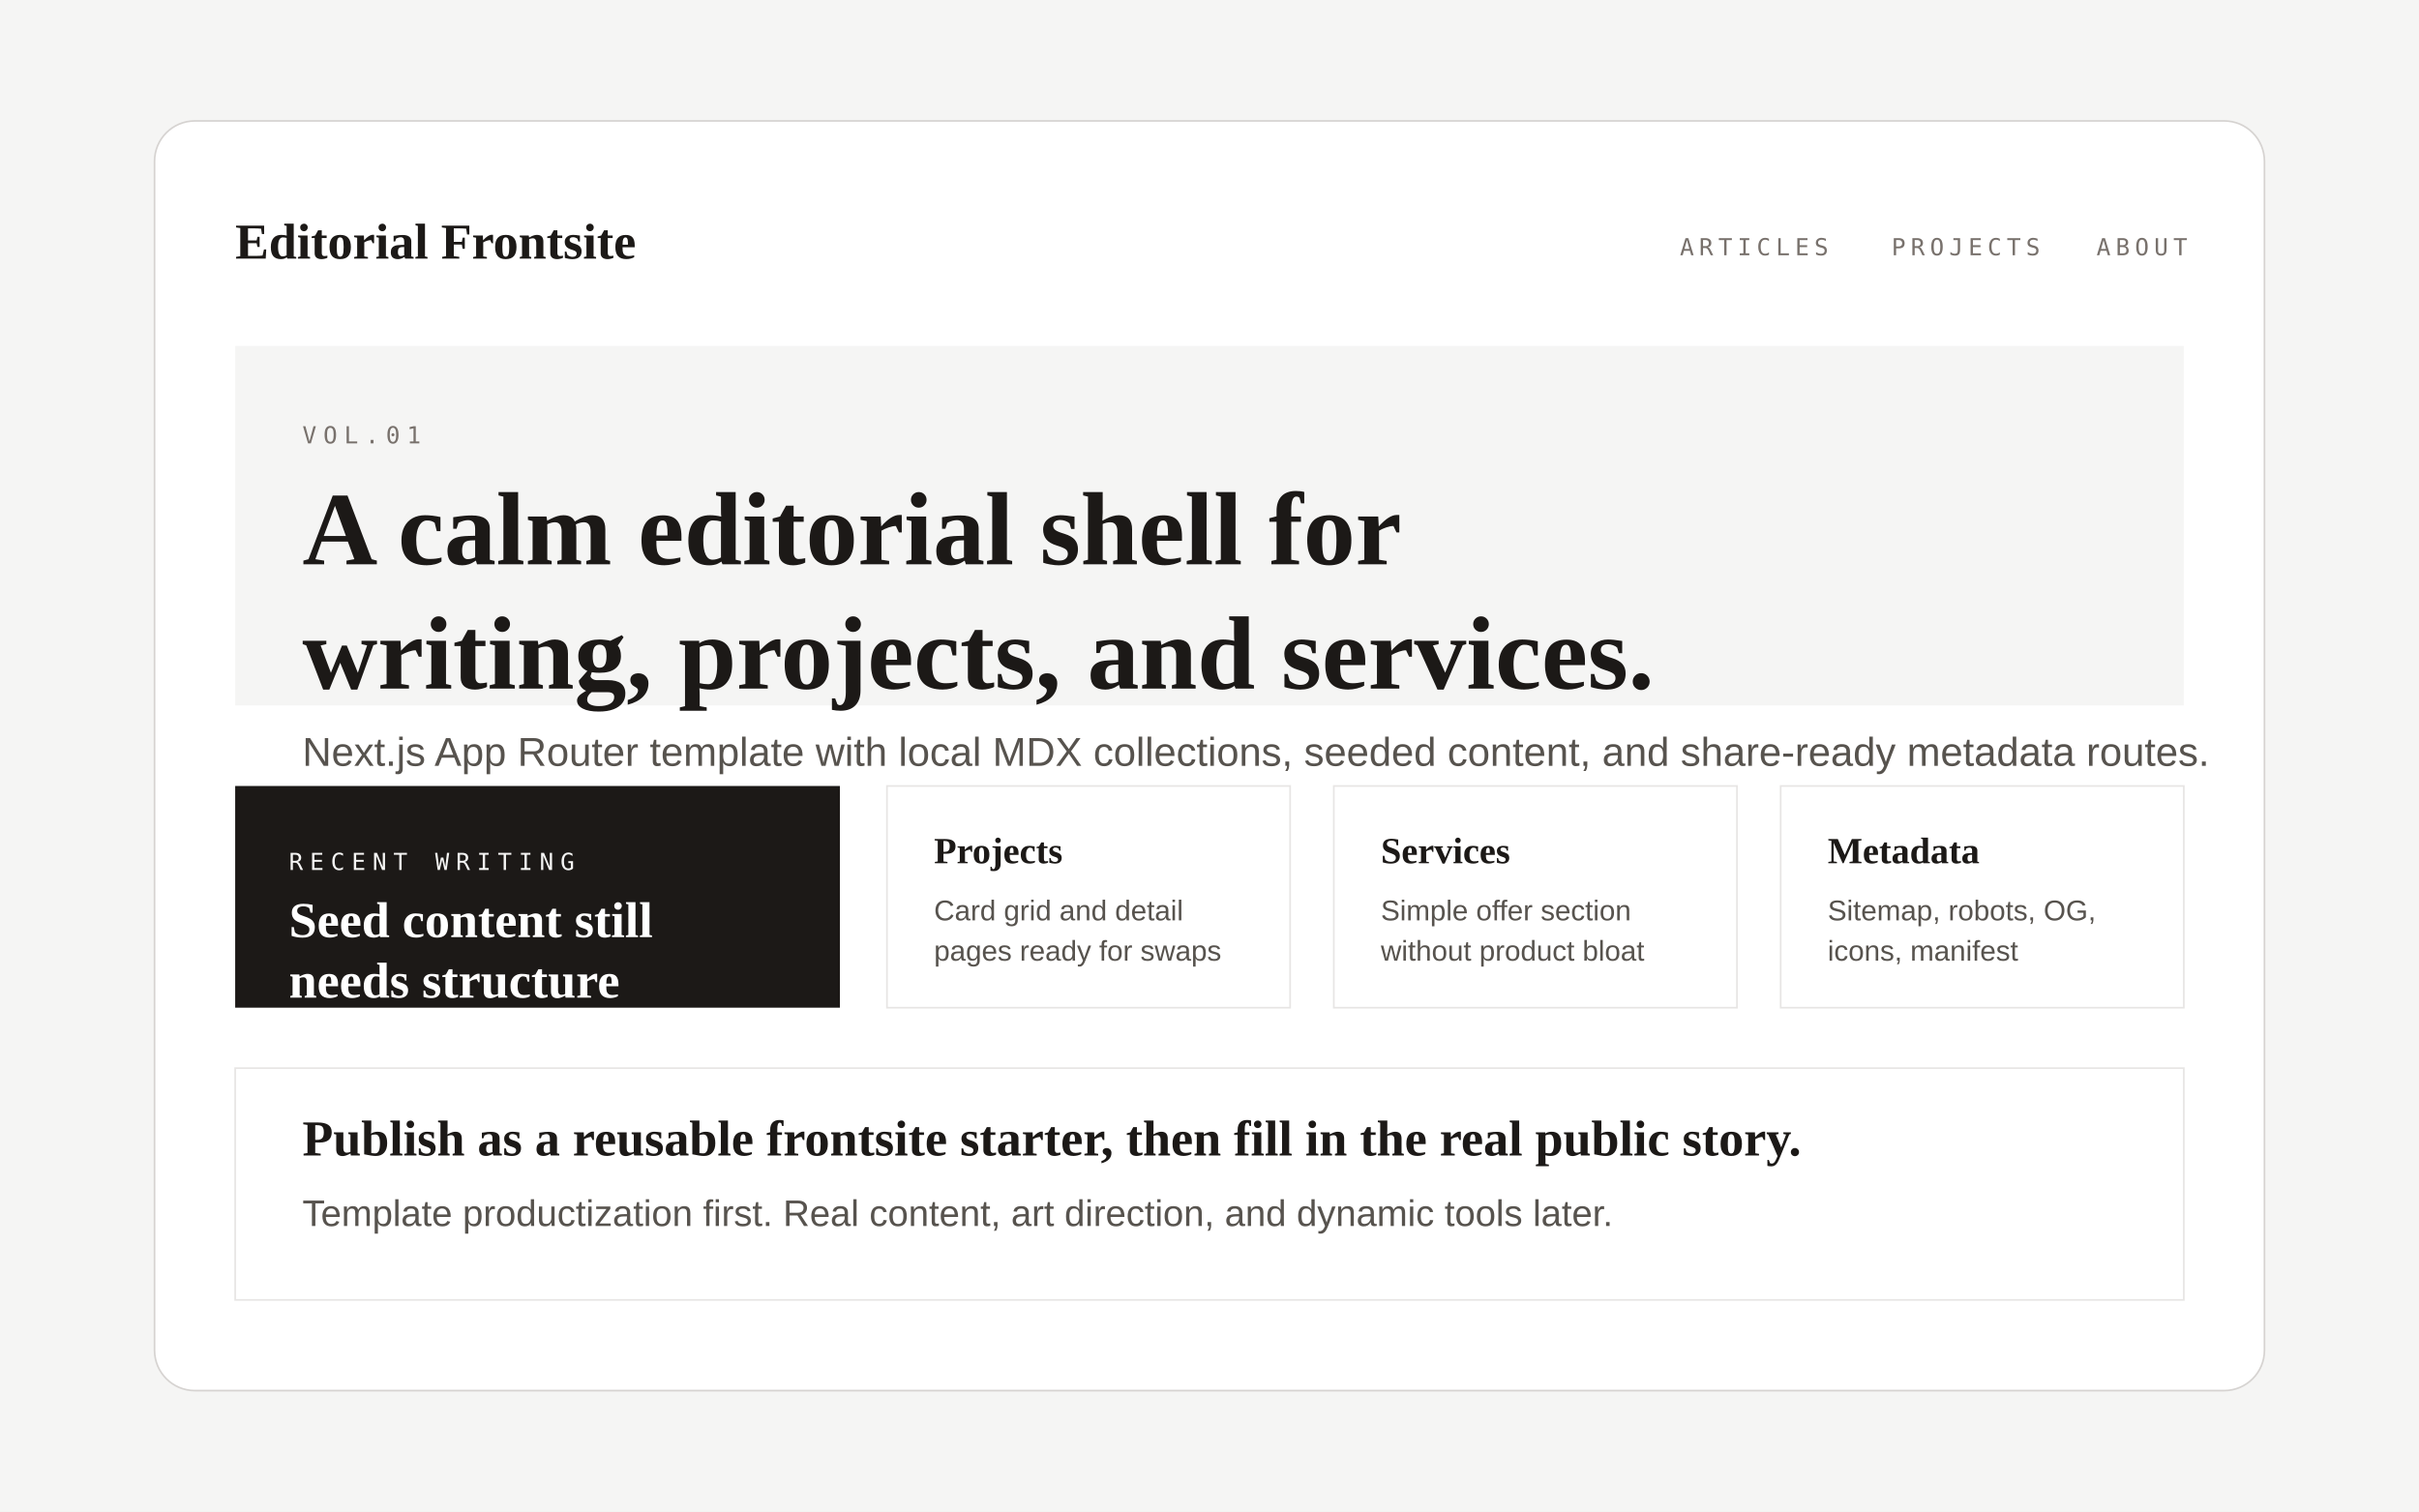
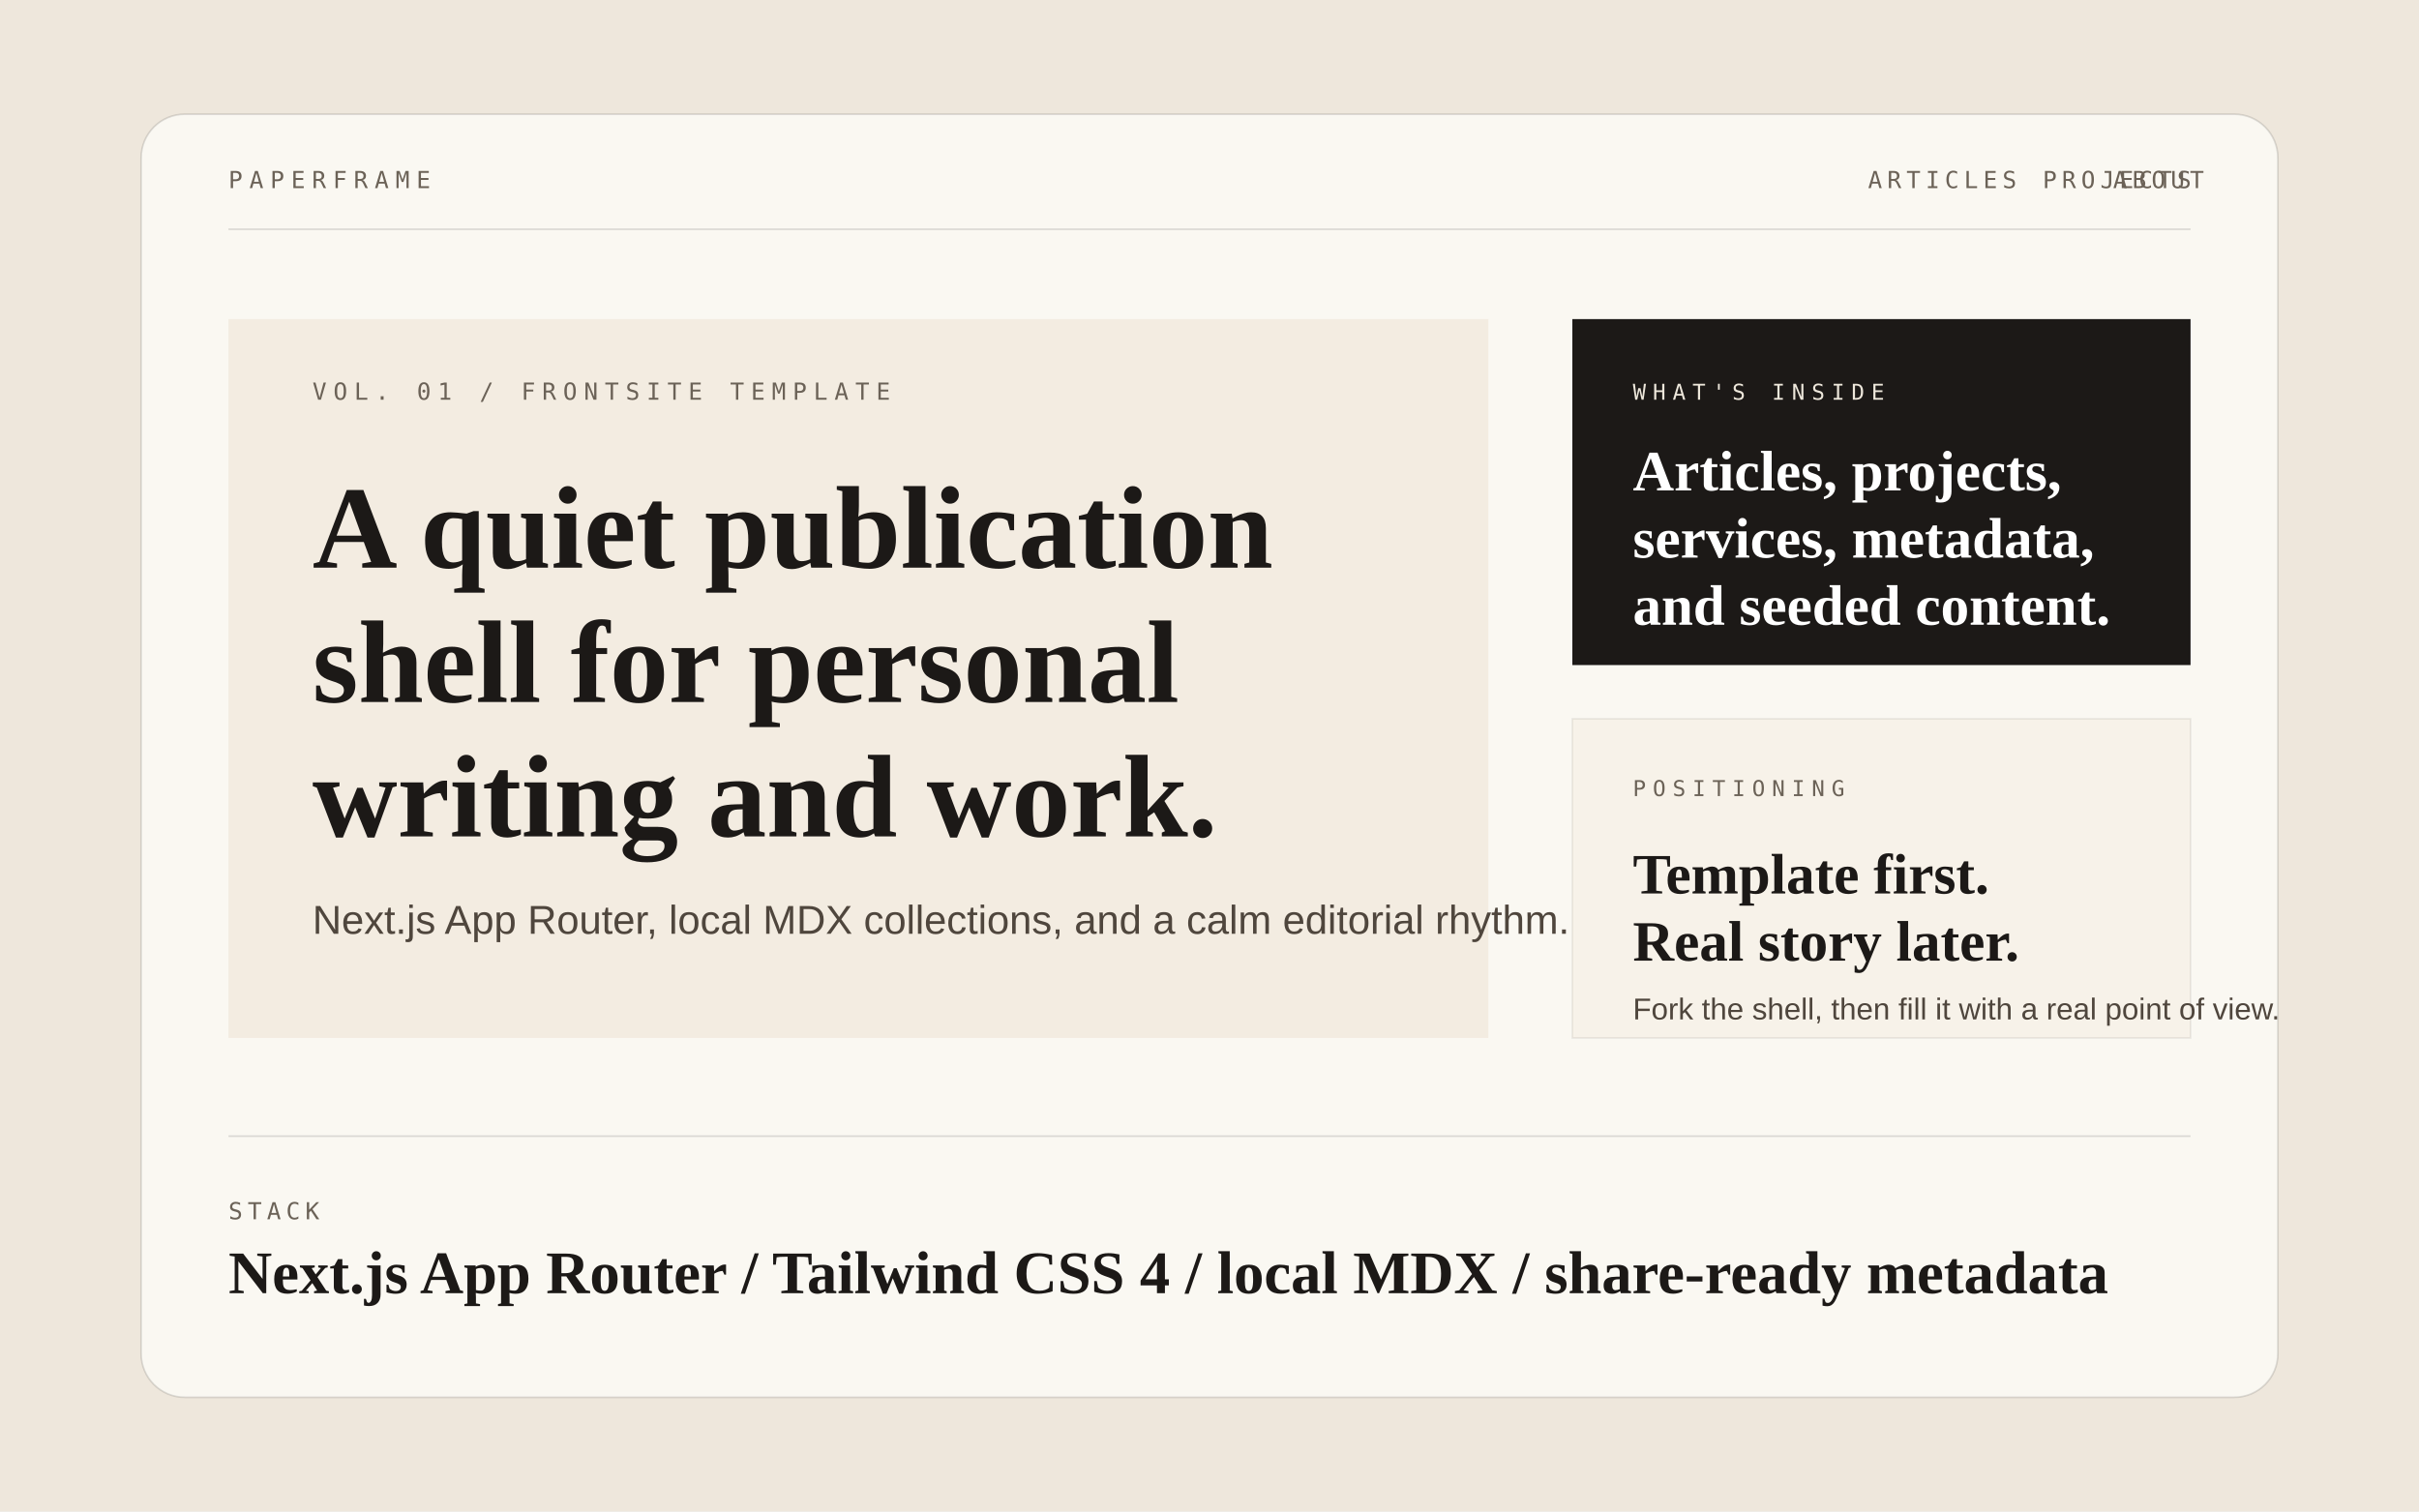
<svg xmlns="http://www.w3.org/2000/svg" width="1440" height="900" viewBox="0 0 1440 900" fill="none">
-   <rect width="1440" height="900" fill="#F5F5F4" />
-   <rect x="92" y="72" width="1256" height="756" rx="24" fill="white" stroke="#D6D3D1" />
-   <rect x="140" y="118" width="1160" height="56" fill="white" />
-   <text x="140" y="154" fill="#1C1917" font-family="Georgia, 'Times New Roman', serif" font-size="30" font-weight="700">Editorial Frontsite</text>
-   <text x="1000" y="152" fill="#78716C" font-family="'SFMono-Regular', Menlo, monospace" font-size="14" letter-spacing="3">ARTICLES</text>
-   <text x="1126" y="152" fill="#78716C" font-family="'SFMono-Regular', Menlo, monospace" font-size="14" letter-spacing="3">PROJECTS</text>
-   <text x="1248" y="152" fill="#78716C" font-family="'SFMono-Regular', Menlo, monospace" font-size="14" letter-spacing="3">ABOUT</text>
-   <rect x="140" y="206" width="1160" height="214" fill="#F5F5F4" />
-   <text x="180" y="264" fill="#78716C" font-family="'SFMono-Regular', Menlo, monospace" font-size="14" letter-spacing="4">VOL.01</text>
-   <text x="180" y="336" fill="#1C1917" font-family="Georgia, 'Times New Roman', serif" font-size="62" font-weight="700">A calm editorial shell for</text>
-   <text x="180" y="410" fill="#1C1917" font-family="Georgia, 'Times New Roman', serif" font-size="62" font-weight="700">writing, projects, and services.</text>
-   <text x="180" y="456" fill="#57534E" font-family="Arial, sans-serif" font-size="24">Next.js App Router template with local MDX collections, seeded content, and share-ready metadata routes.</text>
-   <rect x="140" y="468" width="360" height="132" fill="#1C1917" />
-   <text x="172" y="518" fill="#F5F5F4" font-family="'SFMono-Regular', Menlo, monospace" font-size="14" letter-spacing="4">RECENT WRITING</text>
-   <text x="172" y="558" fill="white" font-family="Georgia, 'Times New Roman', serif" font-size="30" font-weight="700">Seed content still</text>
-   <text x="172" y="594" fill="white" font-family="Georgia, 'Times New Roman', serif" font-size="30" font-weight="700">needs structure</text>
-   <rect x="528" y="468" width="240" height="132" fill="white" stroke="#E7E5E4" />
-   <rect x="794" y="468" width="240" height="132" fill="white" stroke="#E7E5E4" />
-   <rect x="1060" y="468" width="240" height="132" fill="white" stroke="#E7E5E4" />
-   <text x="556" y="514" fill="#1C1917" font-family="Georgia, 'Times New Roman', serif" font-size="22" font-weight="700">Projects</text>
-   <text x="556" y="548" fill="#57534E" font-family="Arial, sans-serif" font-size="17">Card grid and detail</text>
-   <text x="556" y="572" fill="#57534E" font-family="Arial, sans-serif" font-size="17">pages ready for swaps</text>
-   <text x="822" y="514" fill="#1C1917" font-family="Georgia, 'Times New Roman', serif" font-size="22" font-weight="700">Services</text>
-   <text x="822" y="548" fill="#57534E" font-family="Arial, sans-serif" font-size="17">Simple offer section</text>
-   <text x="822" y="572" fill="#57534E" font-family="Arial, sans-serif" font-size="17">without product bloat</text>
-   <text x="1088" y="514" fill="#1C1917" font-family="Georgia, 'Times New Roman', serif" font-size="22" font-weight="700">Metadata</text>
-   <text x="1088" y="548" fill="#57534E" font-family="Arial, sans-serif" font-size="17">Sitemap, robots, OG,</text>
-   <text x="1088" y="572" fill="#57534E" font-family="Arial, sans-serif" font-size="17">icons, manifest</text>
-   <rect x="140" y="636" width="1160" height="138" fill="white" stroke="#E7E5E4" />
-   <text x="180" y="688" fill="#1C1917" font-family="Georgia, 'Times New Roman', serif" font-size="30" font-weight="700">Publish as a reusable frontsite starter, then fill in the real public story.</text>
-   <text x="180" y="730" fill="#57534E" font-family="Arial, sans-serif" font-size="22">Template productization first. Real content, art direction, and dynamic tools later.</text>
+   <rect width="1440" height="900" fill="#EEE7DC" />
+   <rect x="84" y="68" width="1272" height="764" rx="26" fill="#FAF8F2" stroke="#1C1917" stroke-opacity="0.14" />
+   <line x1="136" y1="136.5" x2="1304" y2="136.5" stroke="#1C1917" stroke-opacity="0.14" />
+   <text x="136" y="112" fill="#6B6257" font-family="'SFMono-Regular', Menlo, monospace" font-size="14" letter-spacing="4">PAPERFRAME</text>
+   <text x="1112" y="112" fill="#6B6257" font-family="'SFMono-Regular', Menlo, monospace" font-size="14" letter-spacing="3">ARTICLES</text>
+   <text x="1216" y="112" fill="#6B6257" font-family="'SFMono-Regular', Menlo, monospace" font-size="14" letter-spacing="3">PROJECTS</text>
+   <text x="1312" y="112" fill="#6B6257" font-family="'SFMono-Regular', Menlo, monospace" font-size="14" text-anchor="end" letter-spacing="3">ABOUT</text>
+   <rect x="136" y="190" width="750" height="428" fill="#F3ECE1" />
+   <text x="186" y="238" fill="#6B6257" font-family="'SFMono-Regular', Menlo, monospace" font-size="14" letter-spacing="4">VOL. 01 / FRONTSITE TEMPLATE</text>
+   <text x="186" y="338" fill="#1C1917" font-family="Georgia, 'Times New Roman', serif" font-size="70" font-weight="700">A quiet publication</text>
+   <text x="186" y="418" fill="#1C1917" font-family="Georgia, 'Times New Roman', serif" font-size="70" font-weight="700">shell for personal</text>
+   <text x="186" y="498" fill="#1C1917" font-family="Georgia, 'Times New Roman', serif" font-size="70" font-weight="700">writing and work.</text>
+   <text x="186" y="556" fill="#4F463D" font-family="Arial, sans-serif" font-size="24">Next.js App Router, local MDX collections, and a calm editorial rhythm.</text>
+   <rect x="936" y="190" width="368" height="206" fill="#1C1917" />
+   <text x="972" y="238" fill="#EDE7DB" font-family="'SFMono-Regular', Menlo, monospace" font-size="13" letter-spacing="4">WHAT'S INSIDE</text>
+   <text x="972" y="292" fill="white" font-family="Georgia, 'Times New Roman', serif" font-size="34" font-weight="700">Articles, projects,</text>
+   <text x="972" y="332" fill="white" font-family="Georgia, 'Times New Roman', serif" font-size="34" font-weight="700">services, metadata,</text>
+   <text x="972" y="372" fill="white" font-family="Georgia, 'Times New Roman', serif" font-size="34" font-weight="700">and seeded content.</text>
+   <rect x="936" y="428" width="368" height="190" fill="#F7F2E9" stroke="#1C1917" stroke-opacity="0.08" />
+   <text x="972" y="474" fill="#6B6257" font-family="'SFMono-Regular', Menlo, monospace" font-size="13" letter-spacing="4">POSITIONING</text>
+   <text x="972" y="532" fill="#1C1917" font-family="Georgia, 'Times New Roman', serif" font-size="34" font-weight="700">Template first.</text>
+   <text x="972" y="572" fill="#1C1917" font-family="Georgia, 'Times New Roman', serif" font-size="34" font-weight="700">Real story later.</text>
+   <text x="972" y="607" fill="#4F463D" font-family="Arial, sans-serif" font-size="18">Fork the shell, then fill it with a real point of view.</text>
+   <line x1="136" y1="676.5" x2="1304" y2="676.5" stroke="#1C1917" stroke-opacity="0.14" />
+   <text x="136" y="726" fill="#6B6257" font-family="'SFMono-Regular', Menlo, monospace" font-size="14" letter-spacing="3">STACK</text>
+   <text x="136" y="770" fill="#1C1917" font-family="Georgia, 'Times New Roman', serif" font-size="36" font-weight="700">Next.js App Router / Tailwind CSS 4 / local MDX / share-ready metadata</text>
</svg>
